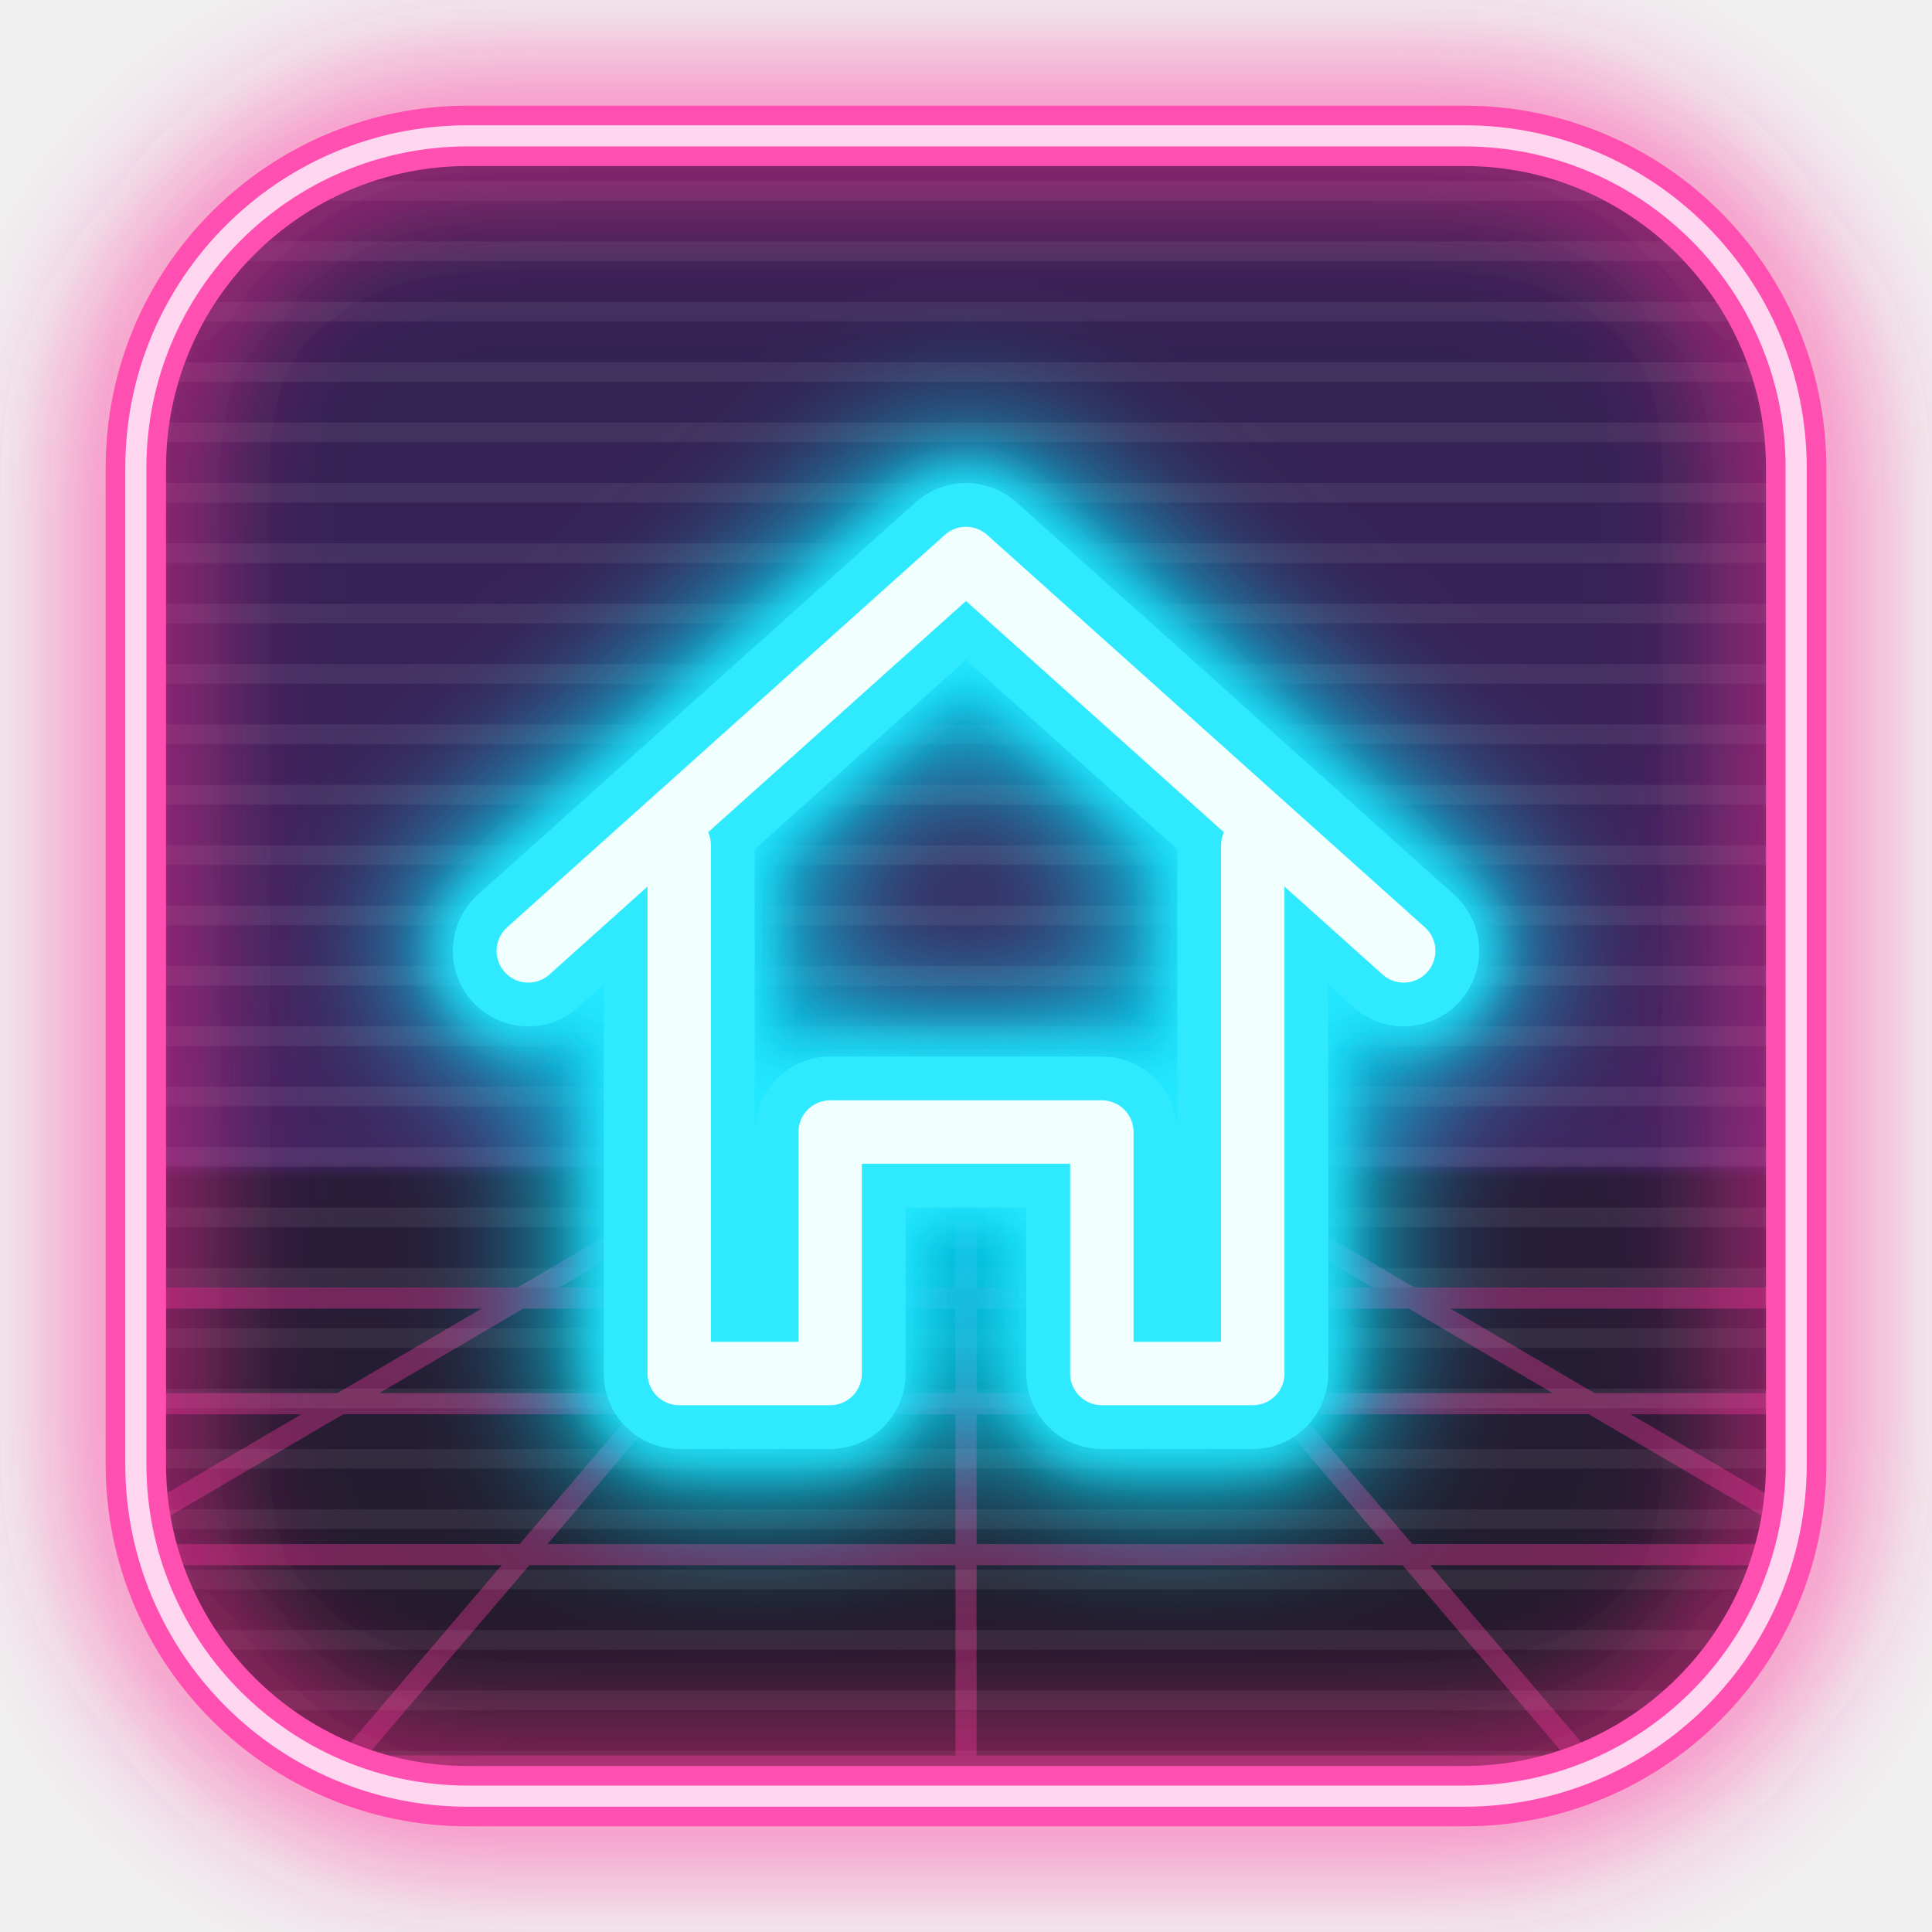
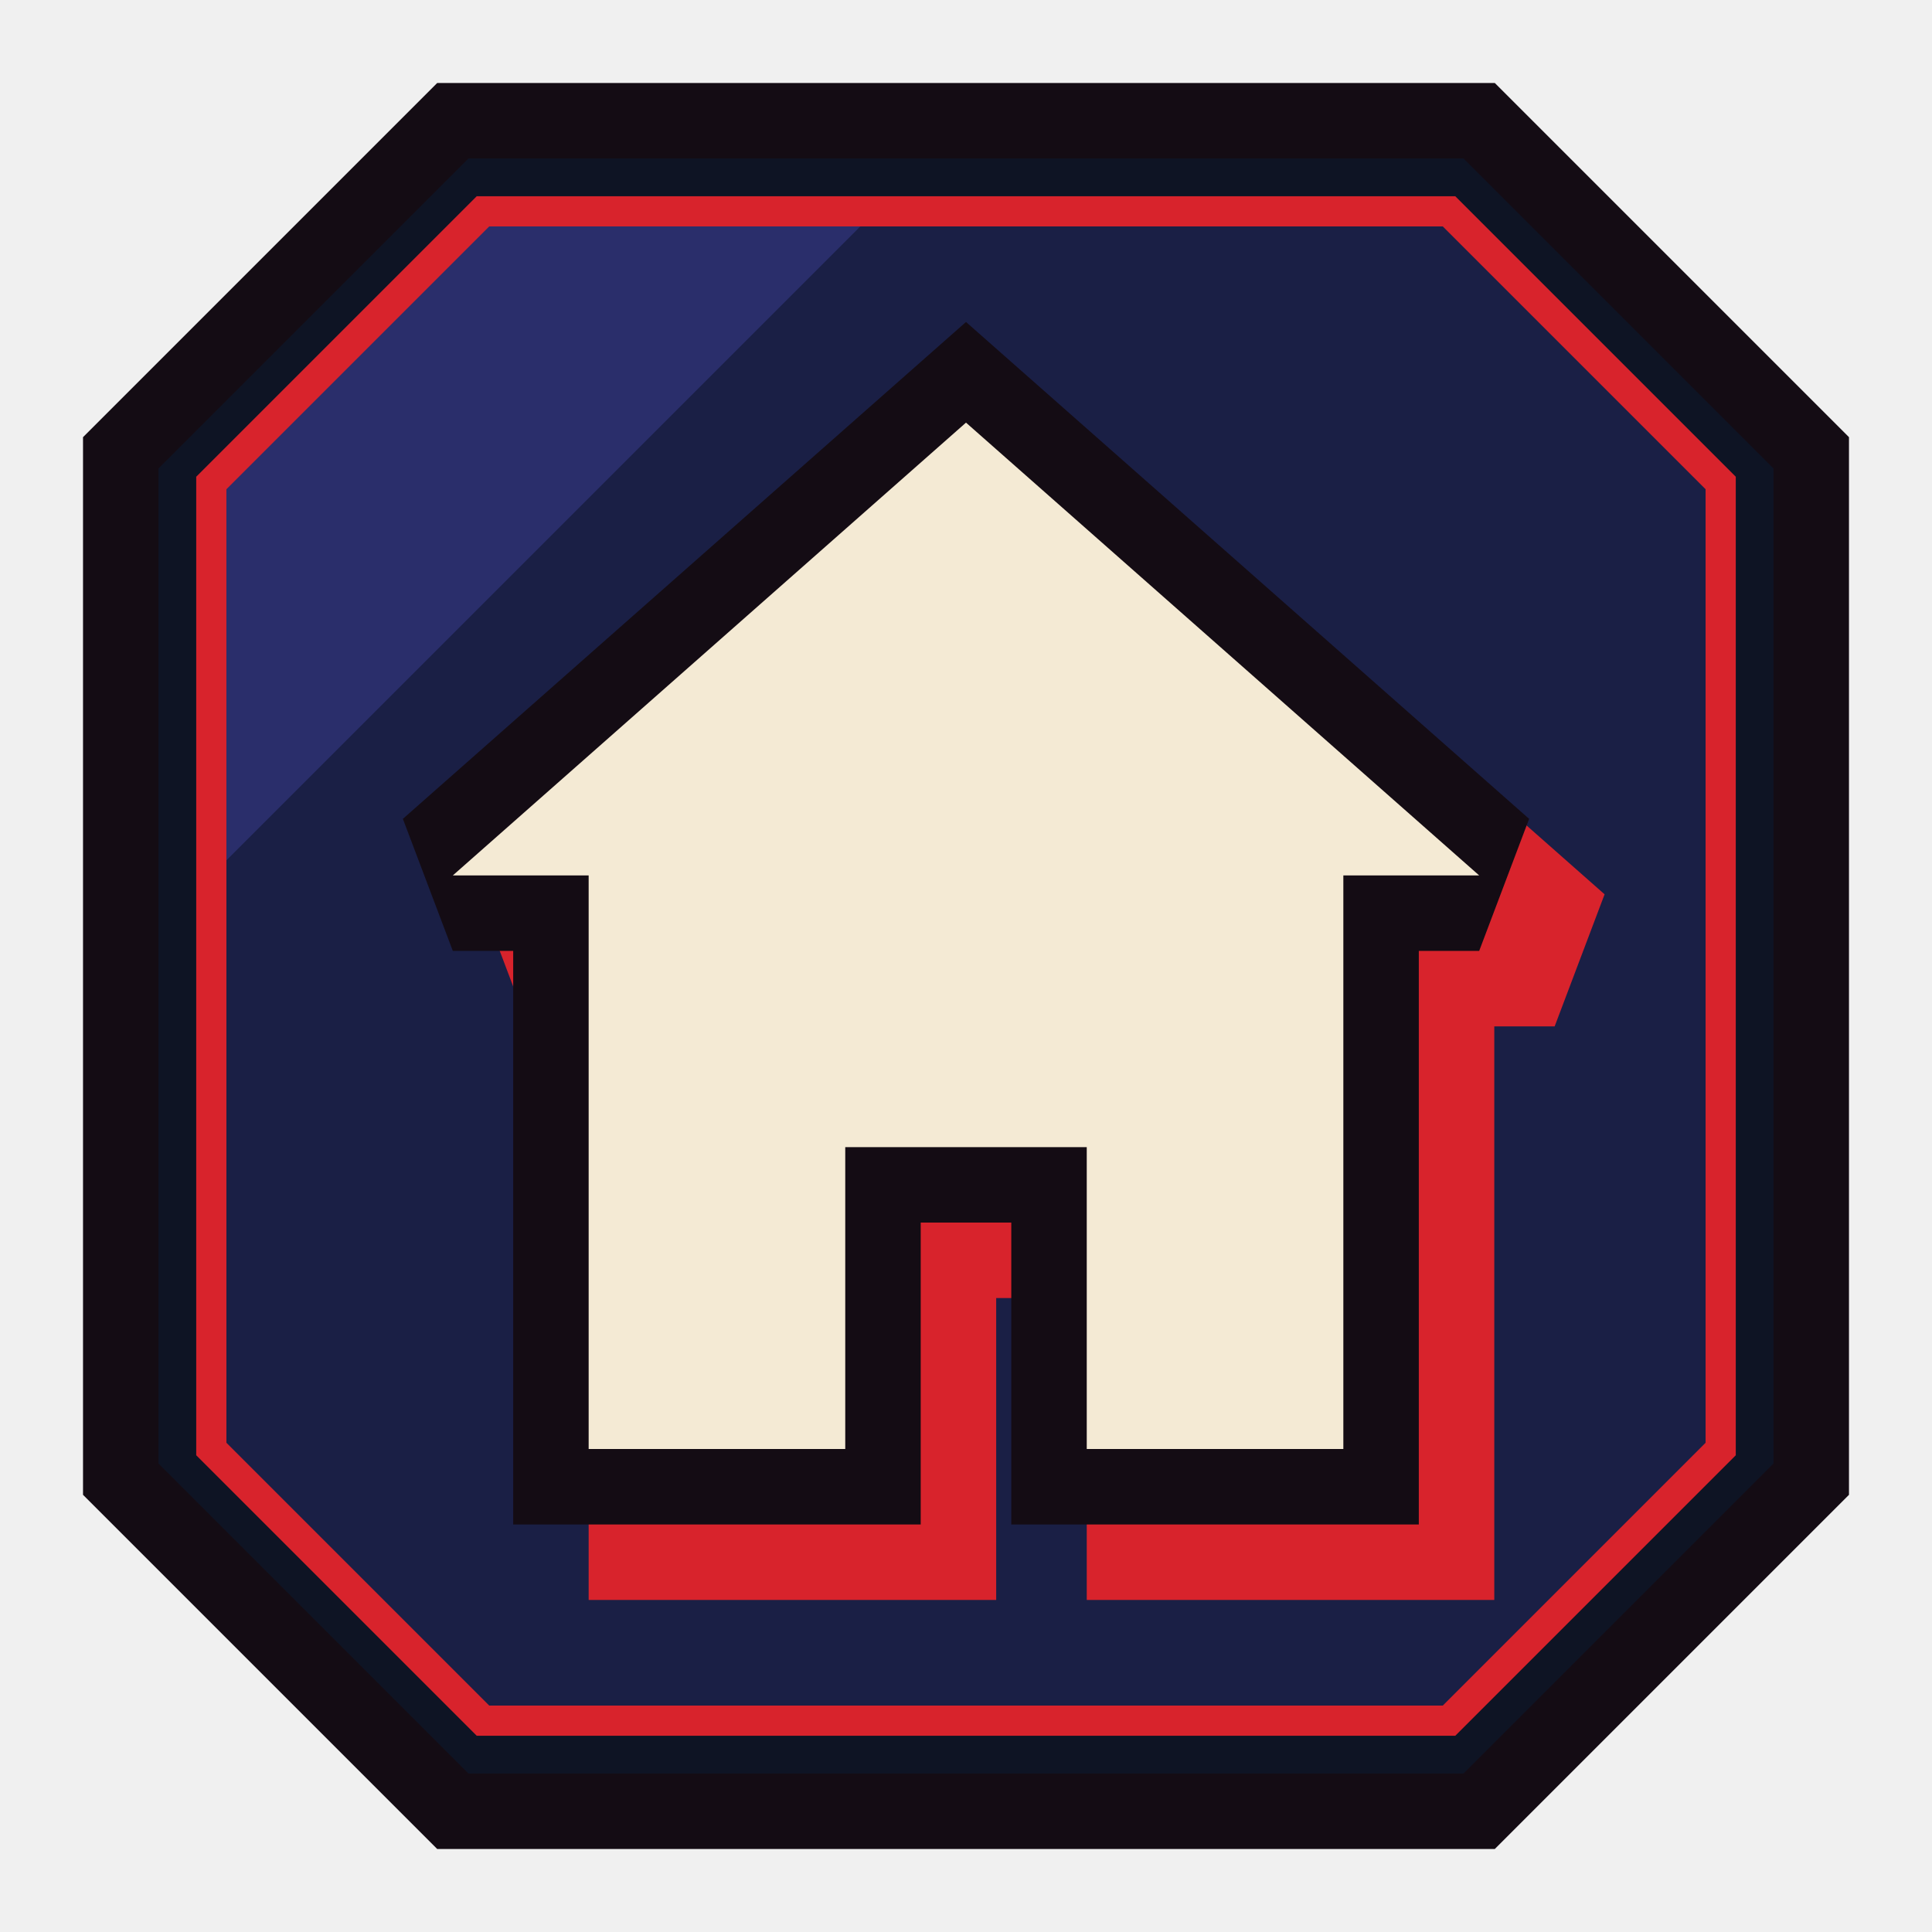
<svg xmlns="http://www.w3.org/2000/svg" width="128" height="128" viewBox="0 0 128 128">
-   <defs>
-     <linearGradient id="sky" x1="0" y1="0" x2="0" y2="1">
-       <stop offset="0" stop-color="#1A0B3D" />
-       <stop offset="0.62" stop-color="#2B0E4F" />
-       <stop offset="0.63" stop-color="#120626" />
-       <stop offset="1" stop-color="#07030F" />
-     </linearGradient>
-     <pattern id="scan" width="4" height="4" patternUnits="userSpaceOnUse">
-       <rect width="4" height="1.3" fill="#FFFFFF" fill-opacity="0.07" />
-     </pattern>
-     <clipPath id="plateClip">
-       <rect x="9" y="9" width="110" height="110" rx="22" />
-     </clipPath>
-     <filter id="bloom" x="-40%" y="-40%" width="180%" height="180%">
-       <feGaussianBlur stdDeviation="4.5" />
-     </filter>
-     <filter id="soft" x="-30%" y="-30%" width="160%" height="160%">
-       <feGaussianBlur stdDeviation="1.6" />
-     </filter>
-   </defs>
-   <rect class="plate" x="9" y="9" width="110" height="110" rx="22" fill="url(#sky)" fill-opacity="0.9" />
-   <path class="plate" clip-path="url(#plateClip)" d="M43.0 81 L-32.0 125 M53.5 81 L16.0 125 M64.0 81 L64.0 125 M74.5 81 L112.0 125 M85.0 81 L160.0 125 M0 86 H128 M0 93 H128 M0 103 H128 M0 117 H128" fill="none" stroke="#FF3EA5" stroke-width="1.4" stroke-opacity="0.35" />
-   <rect class="plate" clip-path="url(#plateClip)" x="9" y="9" width="110" height="110" fill="url(#scan)" />
-   <rect class="plate" x="9" y="9" width="110" height="110" rx="22" fill="none" stroke="#FF2E97" stroke-width="7" stroke-opacity="0.75" filter="url(#bloom)" />
-   <rect class="plate" x="9" y="9" width="110" height="110" rx="22" fill="none" stroke="#FF4FB0" stroke-width="4" />
-   <rect class="plate" x="9" y="9" width="110" height="110" rx="22" fill="none" stroke="#FFD6F0" stroke-width="1.4" />
-   <path d="M35 63 L64 37 L93 63 M45 56 V91 H55 V75 H73 V91 H83 V56" fill="none" stroke-linecap="round" stroke-linejoin="round" stroke="#00E1FF" stroke-width="17" stroke-opacity="0.85" filter="url(#bloom)" />
-   <path d="M35 63 L64 37 L93 63 M45 56 V91 H55 V75 H73 V91 H83 V56" fill="none" stroke-linecap="round" stroke-linejoin="round" stroke="#22E8FF" stroke-width="12" filter="url(#soft)" />
-   <path d="M35 63 L64 37 L93 63 M45 56 V91 H55 V75 H73 V91 H83 V56" fill="none" stroke-linecap="round" stroke-linejoin="round" stroke="#2FEAFF" stroke-width="10" />
-   <path d="M35 63 L64 37 L93 63 M45 56 V91 H55 V75 H73 V91 H83 V56" fill="none" stroke-linecap="round" stroke-linejoin="round" stroke="#F2FFFF" stroke-width="4.2" />
+   <polygon class="plate" points="30,8 98,8 120,30 120,98 98,120 30,120 8,98 8,30" fill="#0E1424" />
+   <polygon class="plate" points="32,14 96,14 114,32 114,96 96,114 32,114 14,96 14,32" fill="#1A1F45" />
+   <polygon class="plate" points="14,32 32,14 58,14 14,58" fill="#2A2E6B" />
+   <polygon class="plate" points="32,14 96,14 114,32 114,96 96,114 32,114 14,96 14,32" fill="none" stroke="#D8232C" stroke-width="2" stroke-linejoin="miter" stroke-miterlimit="2.5" />
+   <polygon class="plate" points="30,8 98,8 120,30 120,98 98,120 30,120 8,98 8,30" fill="none" stroke="#140C14" stroke-width="5" stroke-linejoin="miter" stroke-miterlimit="2.5" />
+   <polygon points="69,33 103,63 94,63 94,101 77,101 77,81 61,81 61,101 44,101 44,63 35,63" fill="#D8232C" stroke="#D8232C" stroke-width="10" stroke-linejoin="miter" stroke-miterlimit="2.5" />
+   <polygon points="64,28 98,58 89,58 89,96 72,96 72,76 56,76 56,96 39,96 39,58 30,58" fill="#140C14" stroke="#140C14" stroke-width="10" stroke-linejoin="miter" stroke-miterlimit="2.5" />
+   <polygon points="64,28 98,58 89,58 89,96 72,96 72,76 56,76 56,96 39,96 39,58 30,58" fill="#F4EAD4" stroke="#F4EAD4" stroke-width="0" stroke-linejoin="miter" stroke-miterlimit="2.5" />
</svg>
